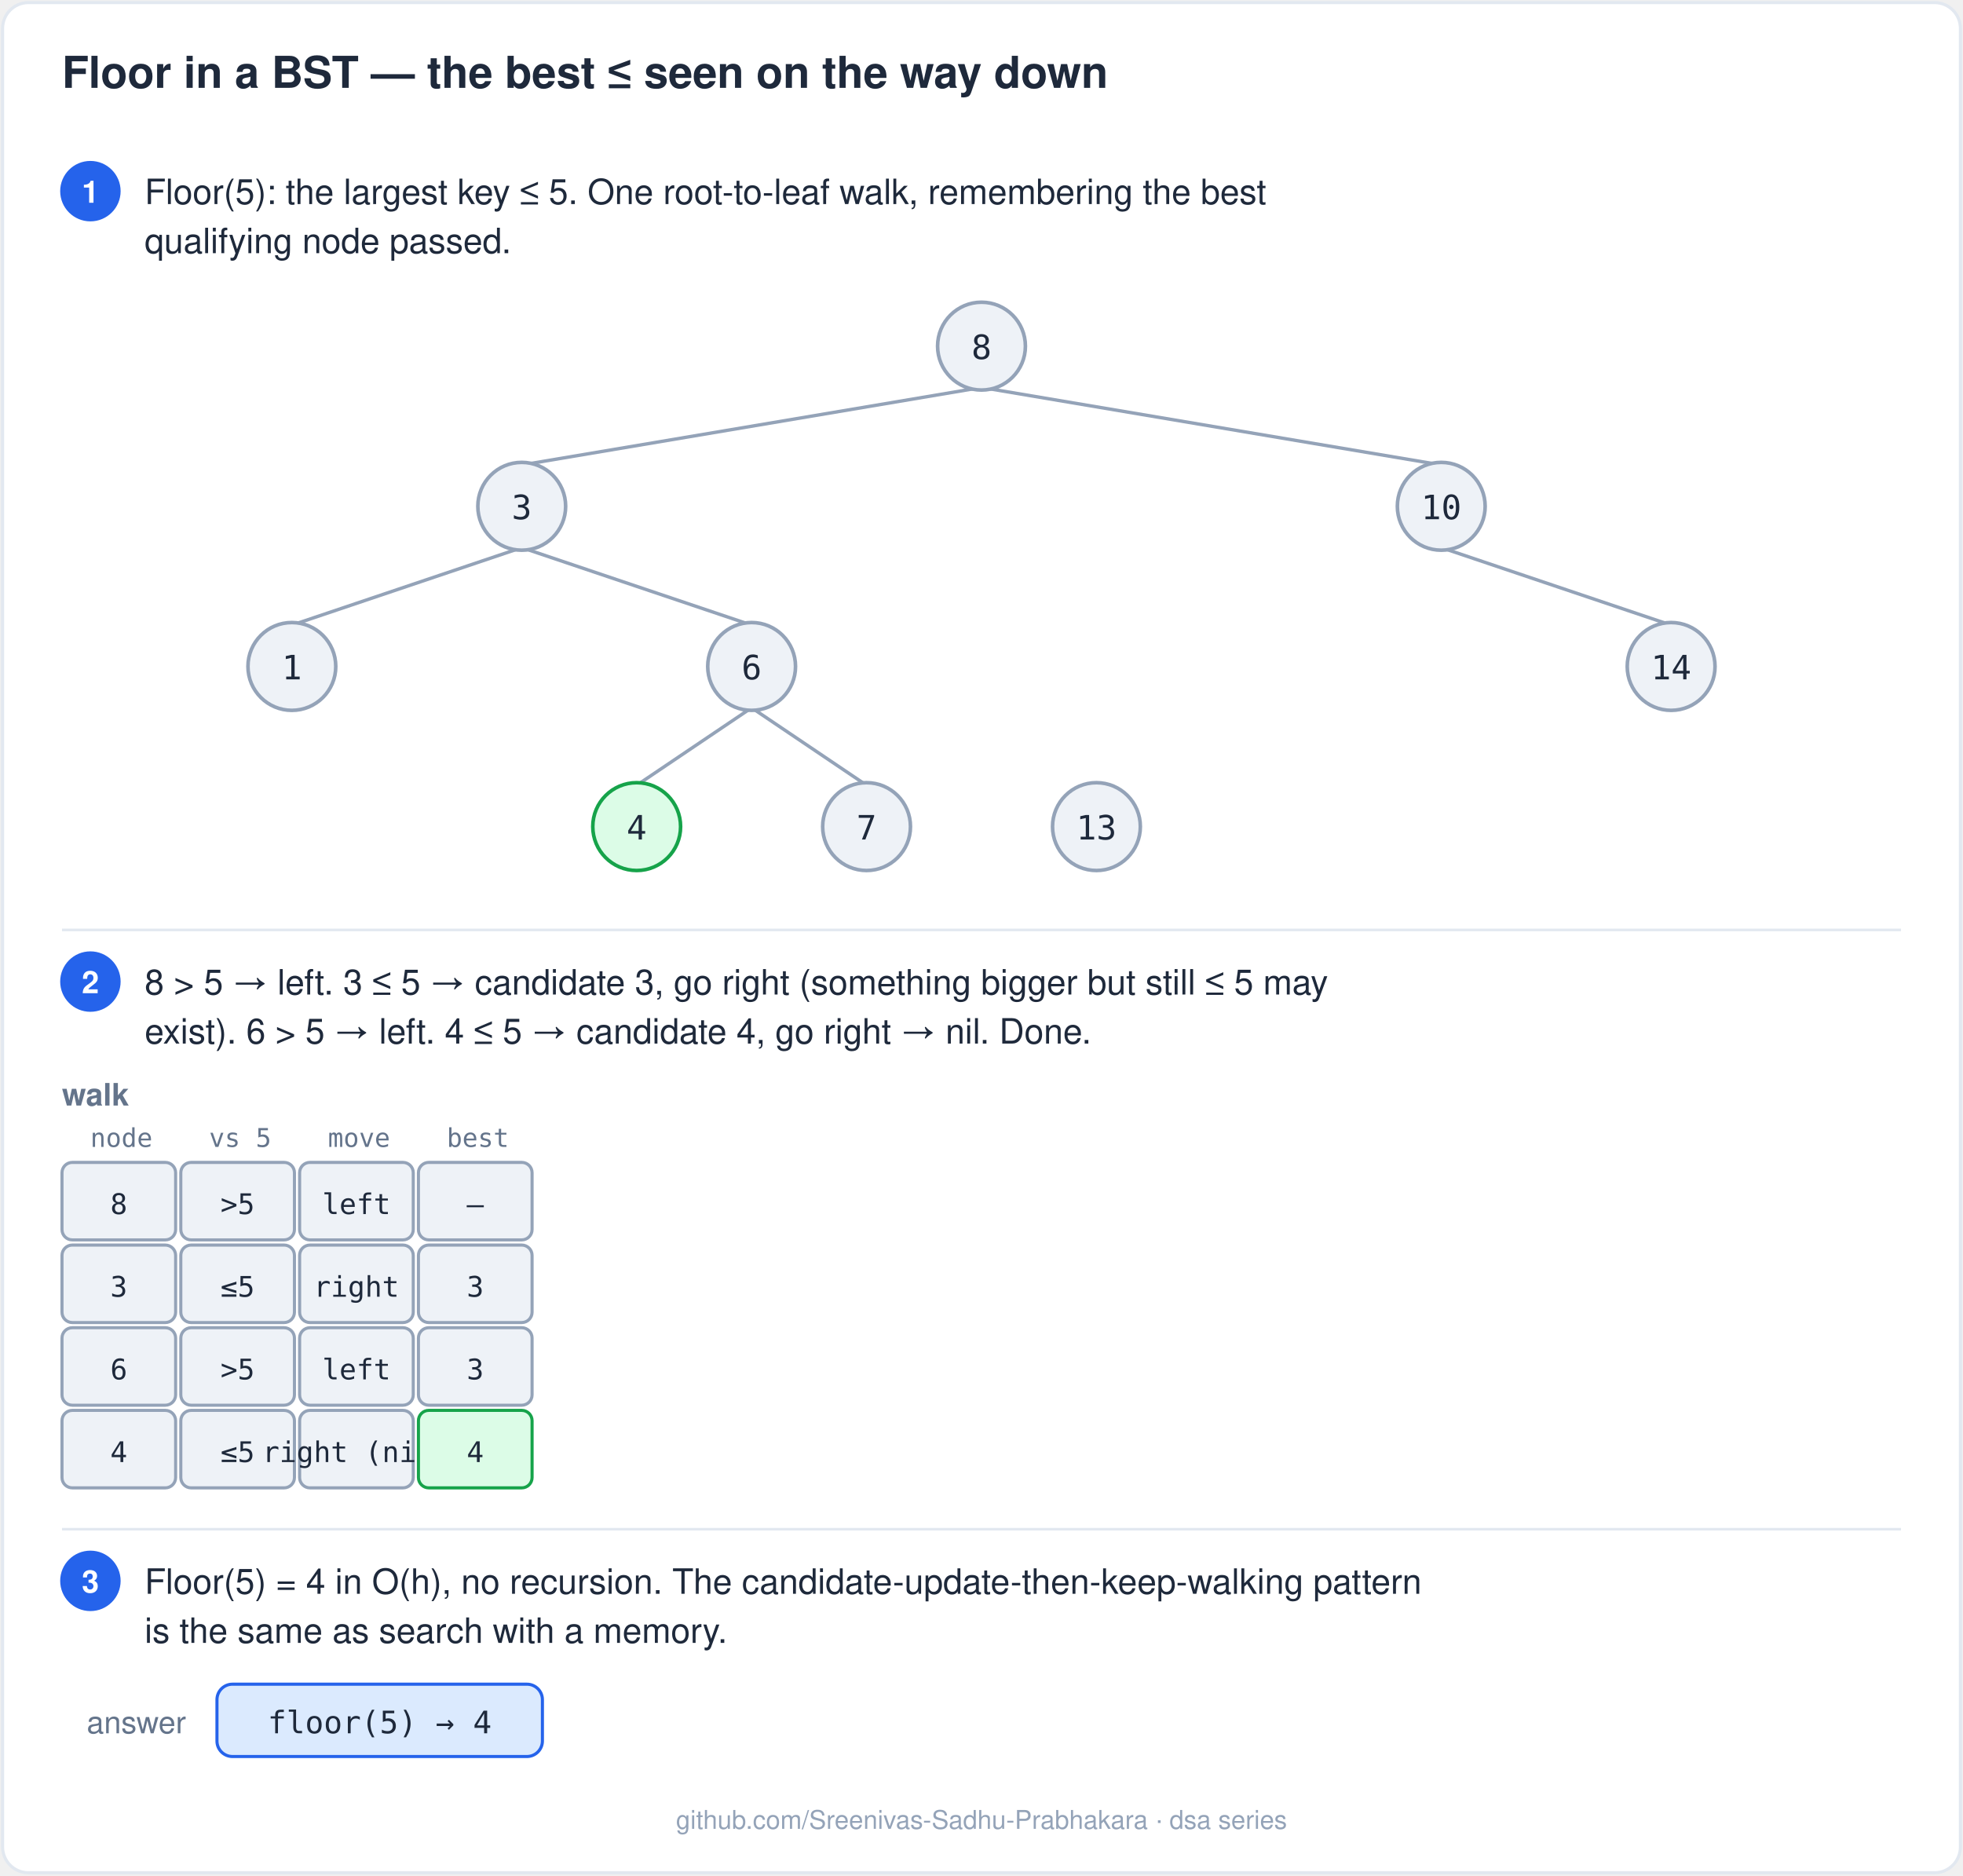
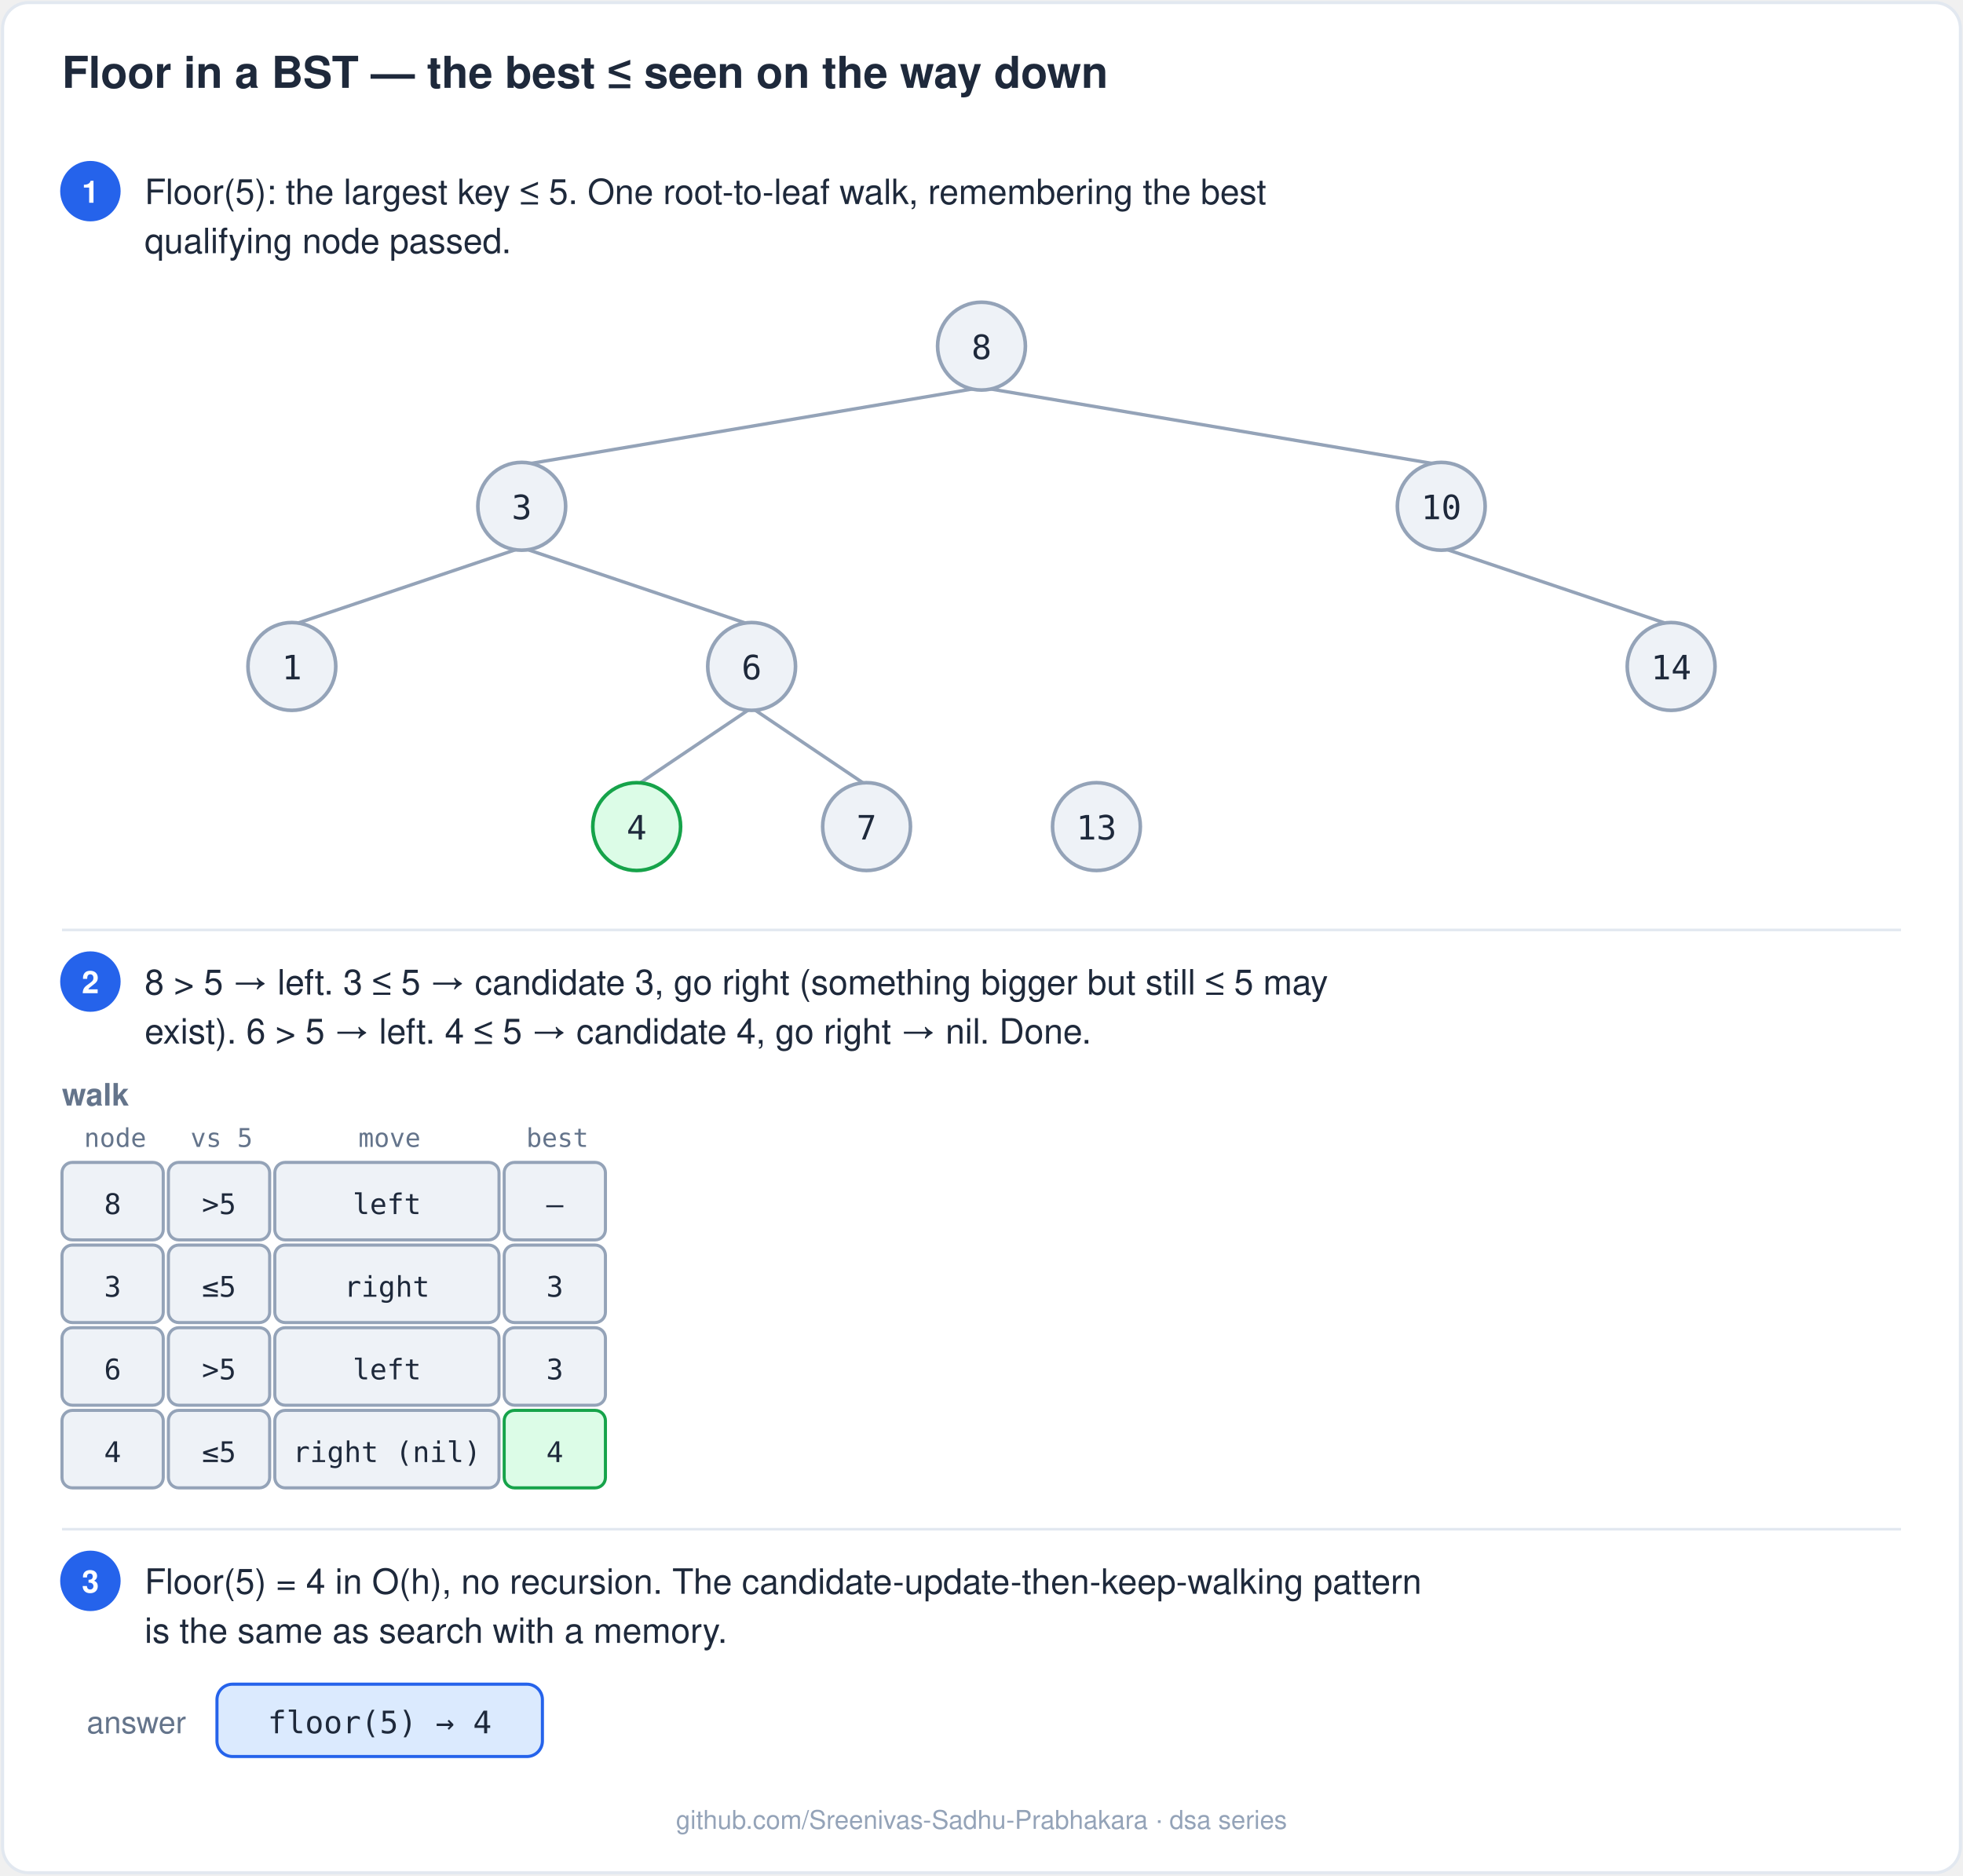
<svg xmlns="http://www.w3.org/2000/svg" width="760" height="726" viewBox="0 0 760 726" role="img" aria-label="Step-by-step visual walkthrough">
  <defs>
    <marker id="arr" markerWidth="8" markerHeight="8" refX="6" refY="3" orient="auto">
      <path d="M0,0 L7,3 L0,6 z" fill="context-stroke" />
    </marker>
  </defs>
  <rect x="1.0" y="1.0" width="758.0" height="724.0" rx="10" fill="#ffffff" stroke="#e2e8f0" stroke-width="1.2" />
  <text x="24.0" y="34.0" font-family="-apple-system,Segoe UI,Helvetica,Arial,sans-serif" font-size="17" fill="#1e293b" text-anchor="start" font-weight="600">Floor in a BST — the best ≤ seen on the way down</text>
  <circle cx="35.0" cy="74.0" r="11" fill="#2563eb" stroke="#2563eb" stroke-width="1.4" />
  <text x="35.0" y="78.5" font-family="-apple-system,Segoe UI,Helvetica,Arial,sans-serif" font-size="12" fill="#ffffff" text-anchor="middle" font-weight="600">1</text>
  <text x="56.0" y="79.0" font-family="-apple-system,Segoe UI,Helvetica,Arial,sans-serif" font-size="13.5" fill="#1e293b" text-anchor="start">Floor(5): the largest key ≤ 5. One root-to-leaf walk, remembering the best</text>
  <text x="56.0" y="98.0" font-family="-apple-system,Segoe UI,Helvetica,Arial,sans-serif" font-size="13.5" fill="#1e293b" text-anchor="start">qualifying node passed.</text>
  <line x1="380.0" y1="150.0" x2="202.0" y2="180.0" stroke="#94a3b8" stroke-width="1.3" />
  <line x1="380.0" y1="150.0" x2="558.0" y2="180.0" stroke="#94a3b8" stroke-width="1.3" />
  <line x1="202.0" y1="212.0" x2="113.0" y2="242.0" stroke="#94a3b8" stroke-width="1.3" />
  <line x1="202.0" y1="212.0" x2="291.0" y2="242.0" stroke="#94a3b8" stroke-width="1.3" />
  <line x1="558.0" y1="212.0" x2="647.0" y2="242.0" stroke="#94a3b8" stroke-width="1.3" />
  <line x1="291.0" y1="274.0" x2="246.5" y2="304.0" stroke="#94a3b8" stroke-width="1.3" />
  <line x1="291.0" y1="274.0" x2="335.5" y2="304.0" stroke="#94a3b8" stroke-width="1.3" />
  <circle cx="380.0" cy="134.0" r="17" fill="#eef2f7" stroke="#94a3b8" stroke-width="1.4" />
  <text x="380.0" y="139.0" font-family="ui-monospace,Menlo,monospace" font-size="13" fill="#1e293b" text-anchor="middle">8</text>
  <circle cx="202.0" cy="196.0" r="17" fill="#eef2f7" stroke="#94a3b8" stroke-width="1.4" />
  <text x="202.0" y="201.0" font-family="ui-monospace,Menlo,monospace" font-size="13" fill="#1e293b" text-anchor="middle">3</text>
  <circle cx="558.0" cy="196.0" r="17" fill="#eef2f7" stroke="#94a3b8" stroke-width="1.4" />
  <text x="558.0" y="201.0" font-family="ui-monospace,Menlo,monospace" font-size="13" fill="#1e293b" text-anchor="middle">10</text>
  <circle cx="113.0" cy="258.0" r="17" fill="#eef2f7" stroke="#94a3b8" stroke-width="1.4" />
  <text x="113.0" y="263.0" font-family="ui-monospace,Menlo,monospace" font-size="13" fill="#1e293b" text-anchor="middle">1</text>
  <circle cx="291.0" cy="258.0" r="17" fill="#eef2f7" stroke="#94a3b8" stroke-width="1.4" />
  <text x="291.0" y="263.0" font-family="ui-monospace,Menlo,monospace" font-size="13" fill="#1e293b" text-anchor="middle">6</text>
  <circle cx="647.0" cy="258.0" r="17" fill="#eef2f7" stroke="#94a3b8" stroke-width="1.4" />
  <text x="647.0" y="263.0" font-family="ui-monospace,Menlo,monospace" font-size="13" fill="#1e293b" text-anchor="middle">14</text>
  <circle cx="246.5" cy="320.0" r="17" fill="#dcfce7" stroke="#16a34a" stroke-width="1.4" />
  <text x="246.5" y="325.0" font-family="ui-monospace,Menlo,monospace" font-size="13" fill="#1e293b" text-anchor="middle">4</text>
  <circle cx="335.5" cy="320.0" r="17" fill="#eef2f7" stroke="#94a3b8" stroke-width="1.4" />
  <text x="335.5" y="325.0" font-family="ui-monospace,Menlo,monospace" font-size="13" fill="#1e293b" text-anchor="middle">7</text>
  <circle cx="424.5" cy="320.0" r="17" fill="#eef2f7" stroke="#94a3b8" stroke-width="1.4" />
  <text x="424.5" y="325.0" font-family="ui-monospace,Menlo,monospace" font-size="13" fill="#1e293b" text-anchor="middle">13</text>
  <line x1="24.0" y1="360.0" x2="736.0" y2="360.0" stroke="#e2e8f0" stroke-width="1" />
  <circle cx="35.0" cy="380.0" r="11" fill="#2563eb" stroke="#2563eb" stroke-width="1.4" />
  <text x="35.0" y="384.5" font-family="-apple-system,Segoe UI,Helvetica,Arial,sans-serif" font-size="12" fill="#ffffff" text-anchor="middle" font-weight="600">2</text>
  <text x="56.0" y="385.0" font-family="-apple-system,Segoe UI,Helvetica,Arial,sans-serif" font-size="13.5" fill="#1e293b" text-anchor="start">8 &gt; 5 → left. 3 ≤ 5 → candidate 3, go right (something bigger but still ≤ 5 may</text>
  <text x="56.0" y="404.0" font-family="-apple-system,Segoe UI,Helvetica,Arial,sans-serif" font-size="13.5" fill="#1e293b" text-anchor="start">exist). 6 &gt; 5 → left. 4 ≤ 5 → candidate 4, go right → nil. Done.</text>
  <text x="24.0" y="428.0" font-family="-apple-system,Segoe UI,Helvetica,Arial,sans-serif" font-size="12" fill="#64748b" text-anchor="start" font-weight="600">walk</text>
-   <text x="47.0" y="444.0" font-family="ui-monospace,Menlo,monospace" font-size="10" fill="#64748b" text-anchor="middle">node</text>
-   <text x="93.0" y="444.0" font-family="ui-monospace,Menlo,monospace" font-size="10" fill="#64748b" text-anchor="middle">vs 5</text>
-   <text x="139.0" y="444.0" font-family="ui-monospace,Menlo,monospace" font-size="10" fill="#64748b" text-anchor="middle">move</text>
-   <text x="185.0" y="444.0" font-family="ui-monospace,Menlo,monospace" font-size="10" fill="#64748b" text-anchor="middle">best</text>
-   <rect x="24.0" y="450.0" width="44.0" height="30.0" rx="4" fill="#eef2f7" stroke="#94a3b8" stroke-width="1.2" />
-   <text x="46.0" y="470.0" font-family="ui-monospace,Menlo,monospace" font-size="11" fill="#1e293b" text-anchor="middle">8</text>
-   <rect x="70.0" y="450.0" width="44.0" height="30.0" rx="4" fill="#eef2f7" stroke="#94a3b8" stroke-width="1.2" />
-   <text x="92.0" y="470.0" font-family="ui-monospace,Menlo,monospace" font-size="11" fill="#1e293b" text-anchor="middle">&gt;5</text>
-   <rect x="116.0" y="450.0" width="44.0" height="30.0" rx="4" fill="#eef2f7" stroke="#94a3b8" stroke-width="1.2" />
-   <text x="138.0" y="470.0" font-family="ui-monospace,Menlo,monospace" font-size="11" fill="#1e293b" text-anchor="middle">left</text>
-   <rect x="162.0" y="450.0" width="44.0" height="30.0" rx="4" fill="#eef2f7" stroke="#94a3b8" stroke-width="1.2" />
-   <text x="184.0" y="470.0" font-family="ui-monospace,Menlo,monospace" font-size="11" fill="#1e293b" text-anchor="middle">—</text>
-   <rect x="24.0" y="482.0" width="44.0" height="30.0" rx="4" fill="#eef2f7" stroke="#94a3b8" stroke-width="1.2" />
-   <text x="46.0" y="502.0" font-family="ui-monospace,Menlo,monospace" font-size="11" fill="#1e293b" text-anchor="middle">3</text>
-   <rect x="70.0" y="482.0" width="44.0" height="30.0" rx="4" fill="#eef2f7" stroke="#94a3b8" stroke-width="1.2" />
-   <text x="92.0" y="502.0" font-family="ui-monospace,Menlo,monospace" font-size="11" fill="#1e293b" text-anchor="middle">≤5</text>
-   <rect x="116.0" y="482.0" width="44.0" height="30.0" rx="4" fill="#eef2f7" stroke="#94a3b8" stroke-width="1.2" />
-   <text x="138.0" y="502.0" font-family="ui-monospace,Menlo,monospace" font-size="11" fill="#1e293b" text-anchor="middle">right</text>
-   <rect x="162.0" y="482.0" width="44.0" height="30.0" rx="4" fill="#eef2f7" stroke="#94a3b8" stroke-width="1.2" />
-   <text x="184.0" y="502.0" font-family="ui-monospace,Menlo,monospace" font-size="11" fill="#1e293b" text-anchor="middle">3</text>
-   <rect x="24.0" y="514.0" width="44.0" height="30.0" rx="4" fill="#eef2f7" stroke="#94a3b8" stroke-width="1.2" />
-   <text x="46.0" y="534.0" font-family="ui-monospace,Menlo,monospace" font-size="11" fill="#1e293b" text-anchor="middle">6</text>
-   <rect x="70.0" y="514.0" width="44.0" height="30.0" rx="4" fill="#eef2f7" stroke="#94a3b8" stroke-width="1.2" />
-   <text x="92.0" y="534.0" font-family="ui-monospace,Menlo,monospace" font-size="11" fill="#1e293b" text-anchor="middle">&gt;5</text>
-   <rect x="116.0" y="514.0" width="44.0" height="30.0" rx="4" fill="#eef2f7" stroke="#94a3b8" stroke-width="1.2" />
-   <text x="138.0" y="534.0" font-family="ui-monospace,Menlo,monospace" font-size="11" fill="#1e293b" text-anchor="middle">left</text>
-   <rect x="162.0" y="514.0" width="44.0" height="30.0" rx="4" fill="#eef2f7" stroke="#94a3b8" stroke-width="1.2" />
-   <text x="184.0" y="534.0" font-family="ui-monospace,Menlo,monospace" font-size="11" fill="#1e293b" text-anchor="middle">3</text>
-   <rect x="24.0" y="546.0" width="44.0" height="30.0" rx="4" fill="#eef2f7" stroke="#94a3b8" stroke-width="1.2" />
-   <text x="46.0" y="566.0" font-family="ui-monospace,Menlo,monospace" font-size="11" fill="#1e293b" text-anchor="middle">4</text>
-   <rect x="70.0" y="546.0" width="44.0" height="30.0" rx="4" fill="#eef2f7" stroke="#94a3b8" stroke-width="1.2" />
-   <text x="92.0" y="566.0" font-family="ui-monospace,Menlo,monospace" font-size="11" fill="#1e293b" text-anchor="middle">≤5</text>
-   <rect x="116.0" y="546.0" width="44.0" height="30.0" rx="4" fill="#eef2f7" stroke="#94a3b8" stroke-width="1.2" />
-   <text x="138.0" y="566.0" font-family="ui-monospace,Menlo,monospace" font-size="11" fill="#1e293b" text-anchor="middle">right (nil)</text>
-   <rect x="162.0" y="546.0" width="44.0" height="30.0" rx="4" fill="#dcfce7" stroke="#16a34a" stroke-width="1.2" />
-   <text x="184.0" y="566.0" font-family="ui-monospace,Menlo,monospace" font-size="11" fill="#1e293b" text-anchor="middle">4</text>
+   <text x="44.6" y="444.0" font-family="ui-monospace,Menlo,monospace" font-size="10" fill="#64748b" text-anchor="middle">node</text>
+   <text x="85.8" y="444.0" font-family="ui-monospace,Menlo,monospace" font-size="10" fill="#64748b" text-anchor="middle">vs 5</text>
+   <text x="150.8" y="444.0" font-family="ui-monospace,Menlo,monospace" font-size="10" fill="#64748b" text-anchor="middle">move</text>
+   <text x="215.8" y="444.0" font-family="ui-monospace,Menlo,monospace" font-size="10" fill="#64748b" text-anchor="middle">best</text>
+   <rect x="24.0" y="450.0" width="39.2" height="30.0" rx="4" fill="#eef2f7" stroke="#94a3b8" stroke-width="1.2" />
+   <text x="43.6" y="470.0" font-family="ui-monospace,Menlo,monospace" font-size="11" fill="#1e293b" text-anchor="middle">8</text>
+   <rect x="65.2" y="450.0" width="39.2" height="30.0" rx="4" fill="#eef2f7" stroke="#94a3b8" stroke-width="1.2" />
+   <text x="84.8" y="470.0" font-family="ui-monospace,Menlo,monospace" font-size="11" fill="#1e293b" text-anchor="middle">&gt;5</text>
+   <rect x="106.4" y="450.0" width="86.8" height="30.0" rx="4" fill="#eef2f7" stroke="#94a3b8" stroke-width="1.2" />
+   <text x="149.8" y="470.0" font-family="ui-monospace,Menlo,monospace" font-size="11" fill="#1e293b" text-anchor="middle">left</text>
+   <rect x="195.2" y="450.0" width="39.2" height="30.0" rx="4" fill="#eef2f7" stroke="#94a3b8" stroke-width="1.2" />
+   <text x="214.8" y="470.0" font-family="ui-monospace,Menlo,monospace" font-size="11" fill="#1e293b" text-anchor="middle">—</text>
+   <rect x="24.0" y="482.0" width="39.2" height="30.0" rx="4" fill="#eef2f7" stroke="#94a3b8" stroke-width="1.2" />
+   <text x="43.6" y="502.0" font-family="ui-monospace,Menlo,monospace" font-size="11" fill="#1e293b" text-anchor="middle">3</text>
+   <rect x="65.2" y="482.0" width="39.2" height="30.0" rx="4" fill="#eef2f7" stroke="#94a3b8" stroke-width="1.2" />
+   <text x="84.8" y="502.0" font-family="ui-monospace,Menlo,monospace" font-size="11" fill="#1e293b" text-anchor="middle">≤5</text>
+   <rect x="106.4" y="482.0" width="86.8" height="30.0" rx="4" fill="#eef2f7" stroke="#94a3b8" stroke-width="1.2" />
+   <text x="149.8" y="502.0" font-family="ui-monospace,Menlo,monospace" font-size="11" fill="#1e293b" text-anchor="middle">right</text>
+   <rect x="195.2" y="482.0" width="39.2" height="30.0" rx="4" fill="#eef2f7" stroke="#94a3b8" stroke-width="1.2" />
+   <text x="214.8" y="502.0" font-family="ui-monospace,Menlo,monospace" font-size="11" fill="#1e293b" text-anchor="middle">3</text>
+   <rect x="24.0" y="514.0" width="39.2" height="30.0" rx="4" fill="#eef2f7" stroke="#94a3b8" stroke-width="1.2" />
+   <text x="43.6" y="534.0" font-family="ui-monospace,Menlo,monospace" font-size="11" fill="#1e293b" text-anchor="middle">6</text>
+   <rect x="65.2" y="514.0" width="39.2" height="30.0" rx="4" fill="#eef2f7" stroke="#94a3b8" stroke-width="1.2" />
+   <text x="84.8" y="534.0" font-family="ui-monospace,Menlo,monospace" font-size="11" fill="#1e293b" text-anchor="middle">&gt;5</text>
+   <rect x="106.4" y="514.0" width="86.8" height="30.0" rx="4" fill="#eef2f7" stroke="#94a3b8" stroke-width="1.2" />
+   <text x="149.8" y="534.0" font-family="ui-monospace,Menlo,monospace" font-size="11" fill="#1e293b" text-anchor="middle">left</text>
+   <rect x="195.2" y="514.0" width="39.2" height="30.0" rx="4" fill="#eef2f7" stroke="#94a3b8" stroke-width="1.2" />
+   <text x="214.8" y="534.0" font-family="ui-monospace,Menlo,monospace" font-size="11" fill="#1e293b" text-anchor="middle">3</text>
+   <rect x="24.0" y="546.0" width="39.2" height="30.0" rx="4" fill="#eef2f7" stroke="#94a3b8" stroke-width="1.2" />
+   <text x="43.6" y="566.0" font-family="ui-monospace,Menlo,monospace" font-size="11" fill="#1e293b" text-anchor="middle">4</text>
+   <rect x="65.2" y="546.0" width="39.2" height="30.0" rx="4" fill="#eef2f7" stroke="#94a3b8" stroke-width="1.2" />
+   <text x="84.8" y="566.0" font-family="ui-monospace,Menlo,monospace" font-size="11" fill="#1e293b" text-anchor="middle">≤5</text>
+   <rect x="106.4" y="546.0" width="86.8" height="30.0" rx="4" fill="#eef2f7" stroke="#94a3b8" stroke-width="1.2" />
+   <text x="149.8" y="566.0" font-family="ui-monospace,Menlo,monospace" font-size="11" fill="#1e293b" text-anchor="middle">right (nil)</text>
+   <rect x="195.2" y="546.0" width="39.2" height="30.0" rx="4" fill="#dcfce7" stroke="#16a34a" stroke-width="1.2" />
+   <text x="214.8" y="566.0" font-family="ui-monospace,Menlo,monospace" font-size="11" fill="#1e293b" text-anchor="middle">4</text>
  <line x1="24.0" y1="592.0" x2="736.0" y2="592.0" stroke="#e2e8f0" stroke-width="1" />
  <circle cx="35.0" cy="612.0" r="11" fill="#2563eb" stroke="#2563eb" stroke-width="1.4" />
  <text x="35.0" y="616.5" font-family="-apple-system,Segoe UI,Helvetica,Arial,sans-serif" font-size="12" fill="#ffffff" text-anchor="middle" font-weight="600">3</text>
  <text x="56.0" y="617.0" font-family="-apple-system,Segoe UI,Helvetica,Arial,sans-serif" font-size="13.5" fill="#1e293b" text-anchor="start">Floor(5) = 4 in O(h), no recursion. The candidate-update-then-keep-walking pattern</text>
  <text x="56.0" y="636.0" font-family="-apple-system,Segoe UI,Helvetica,Arial,sans-serif" font-size="13.5" fill="#1e293b" text-anchor="start">is the same as search with a memory.</text>
  <text x="72.0" y="671.0" font-family="-apple-system,Segoe UI,Helvetica,Arial,sans-serif" font-size="12" fill="#64748b" text-anchor="end">answer</text>
  <rect x="84.0" y="652.0" width="126.0" height="28.0" rx="6" fill="#dbeafe" stroke="#2563eb" stroke-width="1.2" />
  <text x="147.0" y="671.0" font-family="ui-monospace,Menlo,monospace" font-size="12" fill="#1e293b" text-anchor="middle">floor(5) → 4</text>
  <text x="380.0" y="708.0" font-family="-apple-system,Segoe UI,Helvetica,Arial,sans-serif" font-size="10" fill="#94a3b8" text-anchor="middle">github.com/Sreenivas-Sadhu-Prabhakara · dsa series</text>
</svg>
